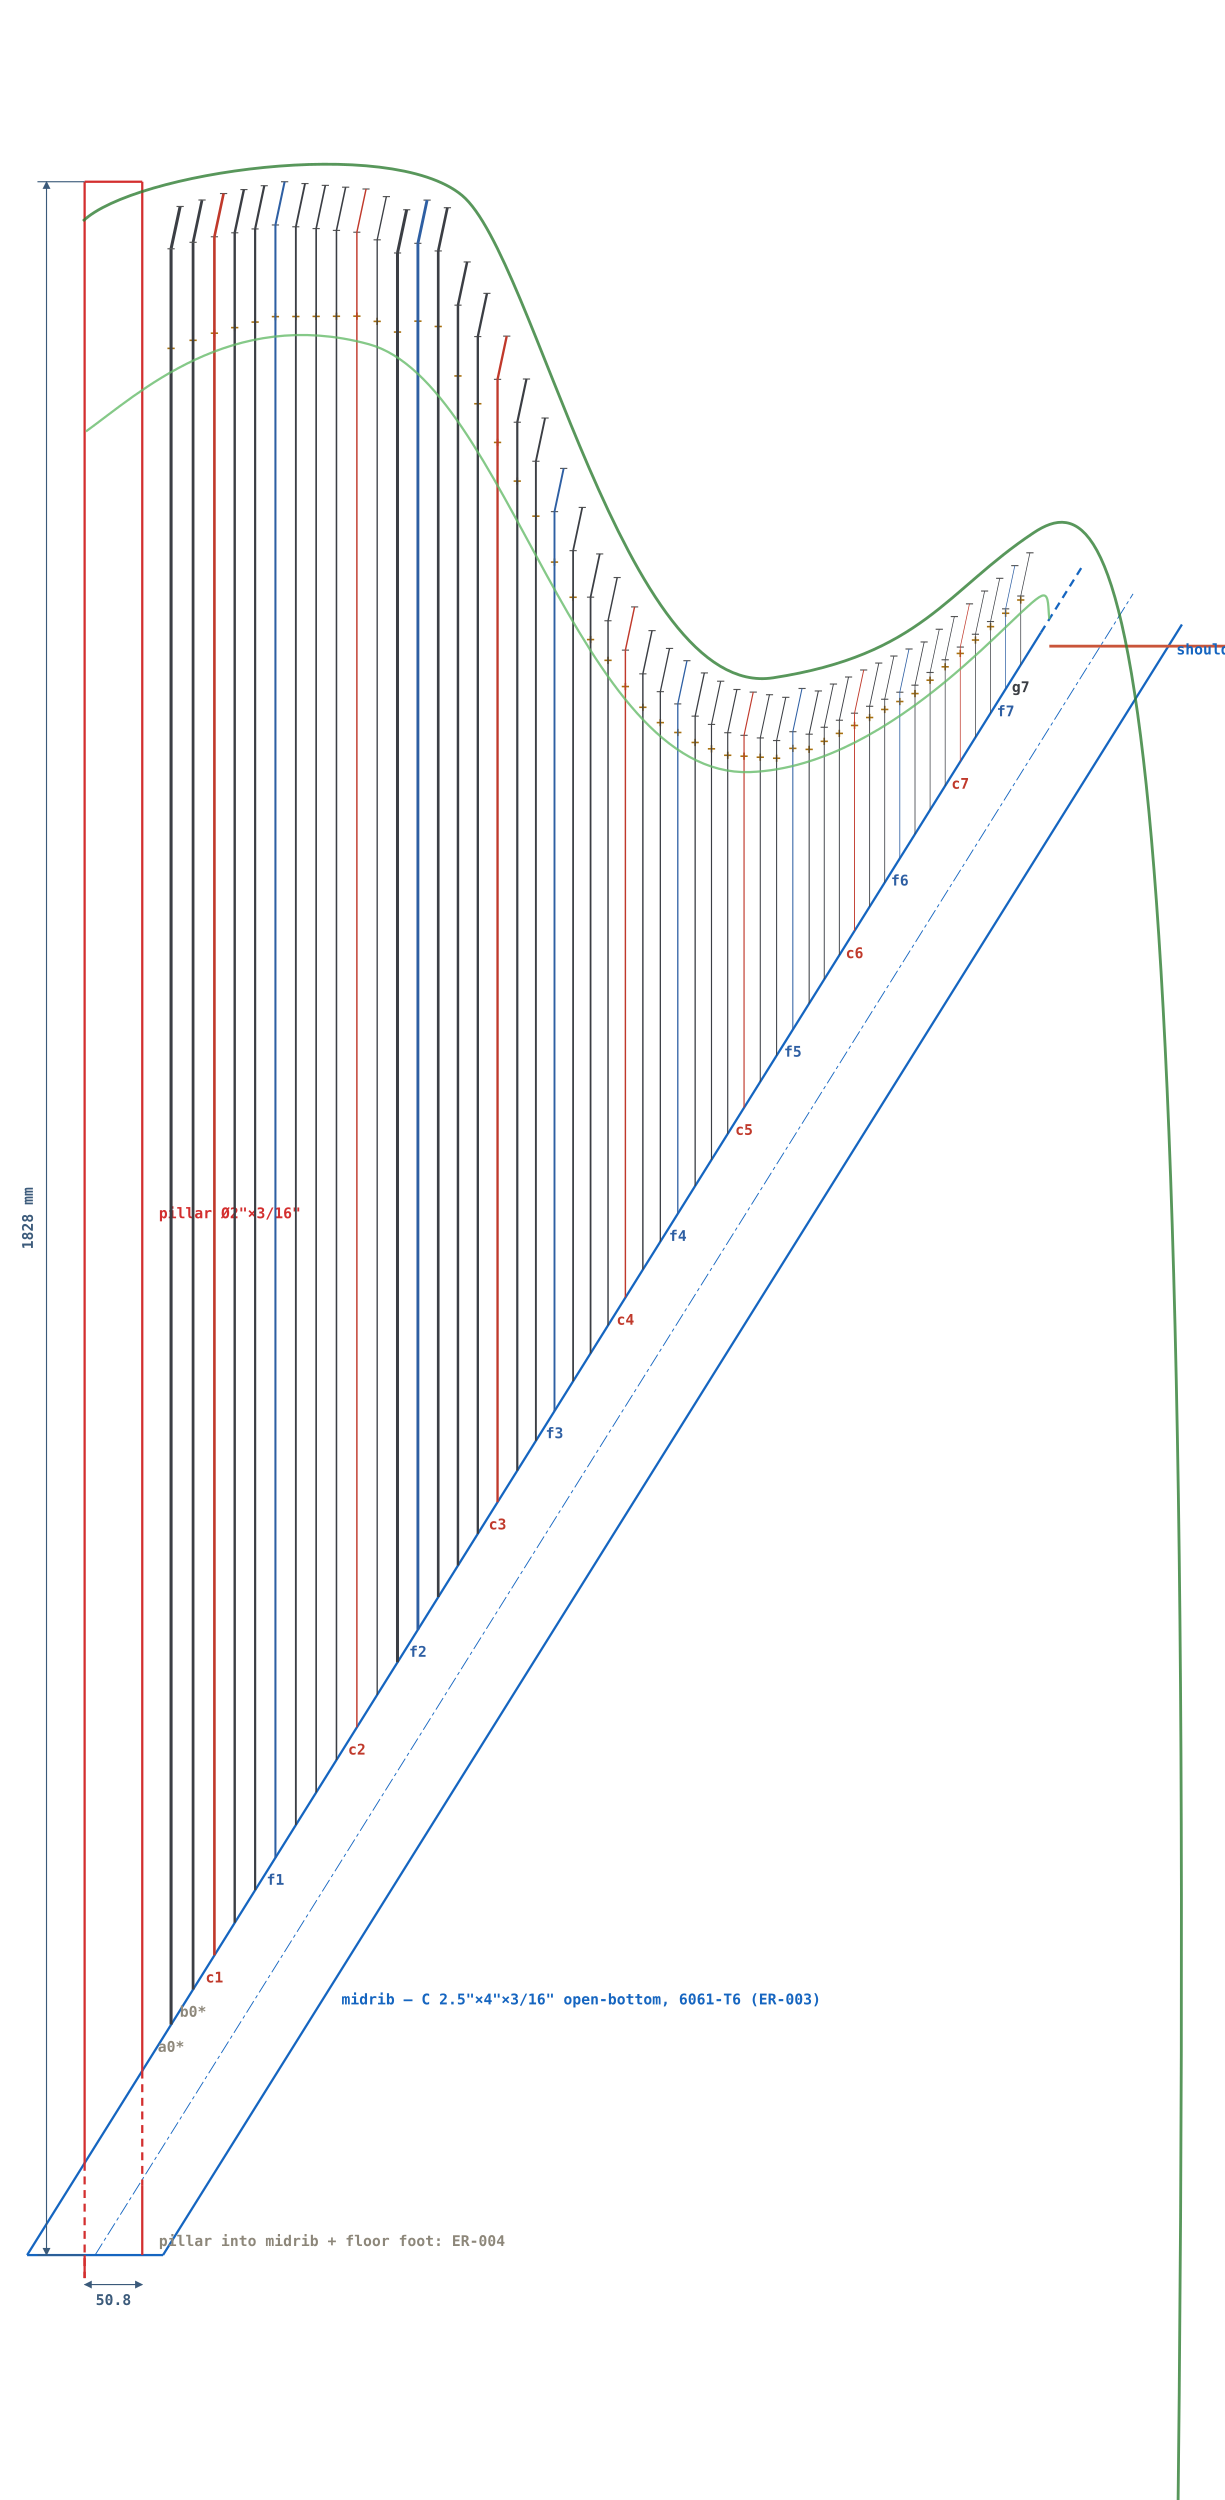
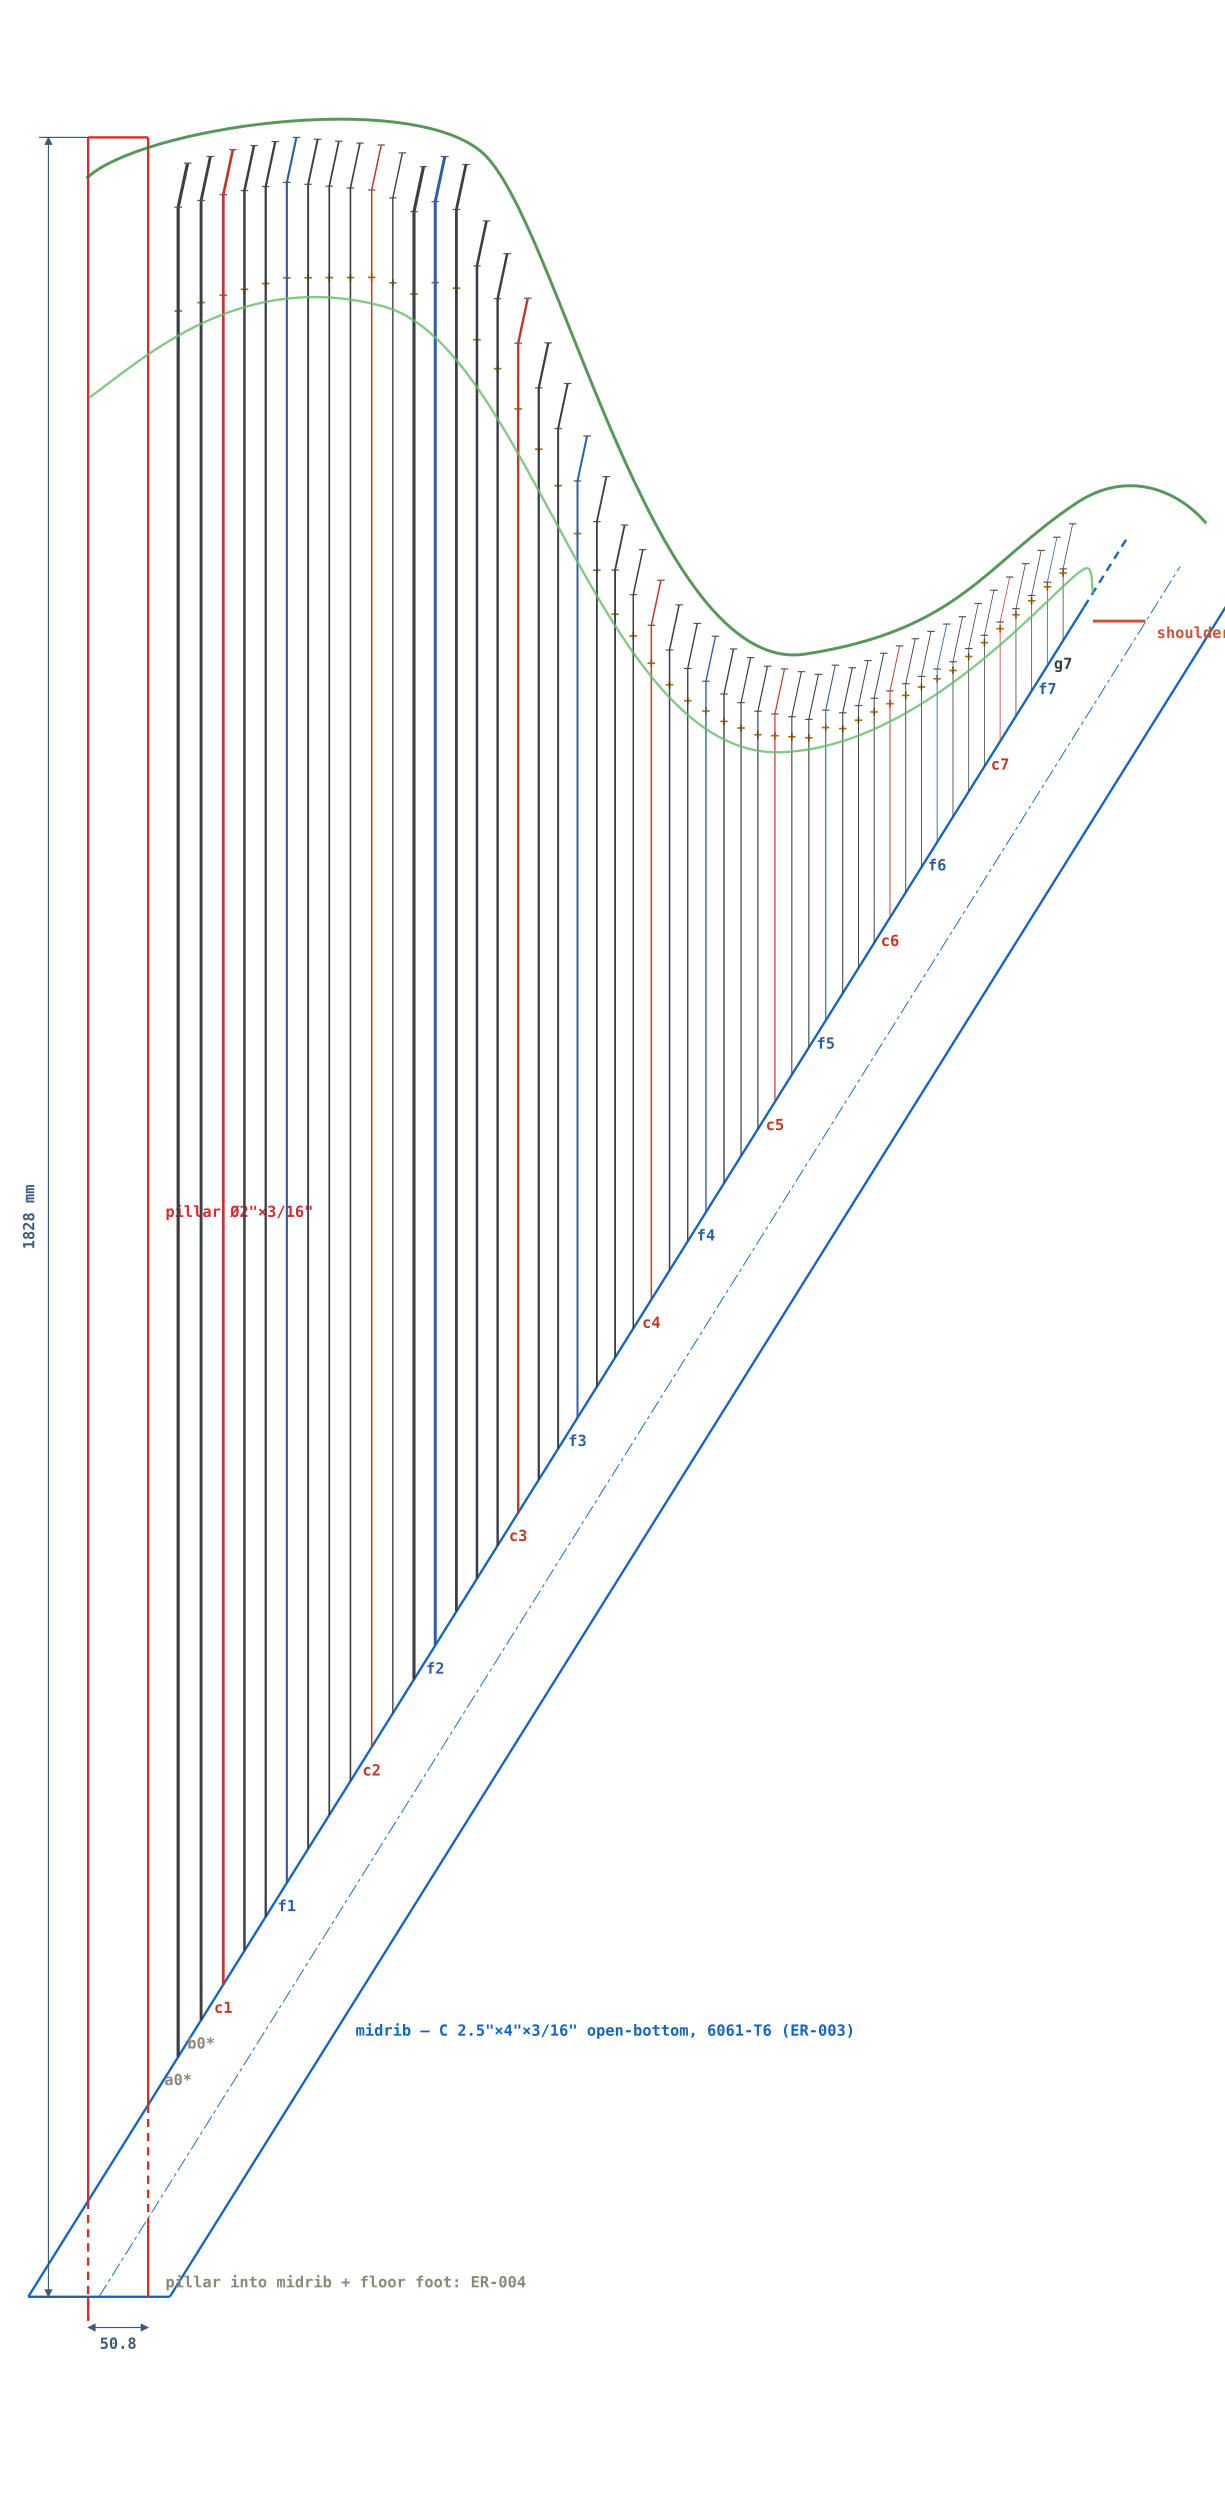
- <svg xmlns="http://www.w3.org/2000/svg" width="942mm" height="1924mm" viewBox="65 0 1079 1924">
+ <svg xmlns="http://www.w3.org/2000/svg" width="942mm" height="1924mm" viewBox="65 0 1036 1924">
  <style>.nl{font-size:13px;font-weight:700;font-family:ui-monospace,Menlo,Consolas,monospace}</style>
  <defs>
    <marker id="arr" viewBox="0 0 10 10" refX="9" refY="5" markerWidth="7" markerHeight="7" orient="auto-start-reverse">
      <path d="M0 0 L10 5 L0 10 z" fill="#3b5a7a" />
    </marker>
  </defs>
  <line x1="88.9" y1="1848.0" x2="982.6" y2="417.7" stroke="#1565c0" stroke-width="2" />
  <line x1="982.6" y1="417.7" x2="1020.7" y2="356.7" stroke="#1565c0" stroke-width="2" stroke-dasharray="7 5" />
  <line x1="208.7" y1="1848.0" x2="1106.9" y2="410.6" stroke="#1565c0" stroke-width="2" />
-   <line x1="990.0" y1="429.7" x2="1200.0" y2="429.7" stroke="#c9553a" stroke-width="2.5" />
-   <text x="1210" y="444" class="nl" fill="#c9553a">shoulder weld</text>
+   <line x1="990.0" y1="429.7" x2="1034.5" y2="429.7" stroke="#c9553a" stroke-width="2.5" />
+   <text x="1044" y="444" class="nl" fill="#c9553a">shoulder weld</text>
  <text x="1102" y="437" class="nl" fill="#1565c0">shoulder lap: ER-005</text>
  <line x1="88.9" y1="1848.0" x2="208.7" y2="1848.0" stroke="#1565c0" stroke-width="2" />
  <line x1="148.8" y1="1848.0" x2="1063.8" y2="383.6" stroke="#1565c0" stroke-width="0.8" stroke-dasharray="12 3 3 3" />
  <text x="366" y="1627" class="nl" fill="#1565c0">midrib — C 2.5"×4"×3/16" open-bottom, 6061-T6 (ER-003)</text>
  <line x1="139.6" y1="20.3" x2="139.6" y2="1766.7" stroke="#d32f2f" stroke-width="2" />
  <line x1="139.6" y1="1766.7" x2="139.6" y2="1868.3" stroke="#d32f2f" stroke-width="2" stroke-dasharray="7 5" />
  <line x1="139.6" y1="1868.3" x2="139.6" y2="1848.0" stroke="#d32f2f" stroke-width="2" />
  <line x1="190.4" y1="20.3" x2="190.4" y2="1685.4" stroke="#d32f2f" stroke-width="2" />
  <line x1="190.4" y1="1685.4" x2="190.4" y2="1787.0" stroke="#d32f2f" stroke-width="2" stroke-dasharray="7 5" />
  <line x1="190.4" y1="1787.0" x2="190.4" y2="1848.0" stroke="#d32f2f" stroke-width="2" />
  <line x1="139.6" y1="20.3" x2="190.4" y2="20.3" stroke="#d32f2f" stroke-width="2" />
  <text x="205" y="934" class="nl" fill="#d32f2f">pillar Ø2"×3/16"</text>
  <text x="205" y="1840" class="nl" fill="#8d877a">pillar into midrib + floor foot: ER-004</text>
  <g stroke="#3b5a7a" stroke-width="1" fill="none">
    <line x1="106" y1="20.3" x2="106" y2="1848.0" marker-start="url(#arr)" marker-end="url(#arr)" />
    <line x1="98" y1="20.3" x2="139.6" y2="20.3" />
    <line x1="98" y1="1848.0" x2="139.6" y2="1848.0" />
  </g>
  <text x="94" y="934" class="nl" fill="#3b5a7a" text-anchor="middle" transform="rotate(-90 94 934)">1828 mm</text>
  <g stroke="#3b5a7a" stroke-width="1" fill="none">
    <line x1="139.6" y1="1874.0" x2="190.4" y2="1874.0" marker-start="url(#arr)" marker-end="url(#arr)" />
  </g>
  <text x="165" y="1892" class="nl" fill="#3b5a7a" text-anchor="middle">50.8</text>
  <g stroke="#555" stroke-width="1.0" fill="none">
    <line x1="250.8" y1="68.8" x2="257.2" y2="68.8" />
    <line x1="258.9" y1="30.7" x2="265.3" y2="30.7" />
    <line x1="268.8" y1="65.3" x2="275.1" y2="65.3" />
    <line x1="276.9" y1="27.2" x2="283.2" y2="27.2" />
    <line x1="286.7" y1="61.9" x2="293.0" y2="61.9" />
    <line x1="294.8" y1="23.8" x2="301.1" y2="23.8" />
    <line x1="304.6" y1="58.4" x2="311.0" y2="58.4" />
    <line x1="312.7" y1="20.3" x2="319.1" y2="20.3" />
    <line x1="322.6" y1="60.0" x2="328.9" y2="60.0" />
    <line x1="330.7" y1="21.9" x2="337.0" y2="21.9" />
    <line x1="340.5" y1="61.6" x2="346.9" y2="61.6" />
    <line x1="348.6" y1="23.5" x2="355.0" y2="23.5" />
    <line x1="358.4" y1="63.2" x2="364.8" y2="63.2" />
    <line x1="366.5" y1="25.1" x2="372.9" y2="25.1" />
    <line x1="376.4" y1="64.8" x2="382.7" y2="64.8" />
    <line x1="384.5" y1="26.7" x2="390.8" y2="26.7" />
    <line x1="394.3" y1="71.5" x2="400.7" y2="71.5" />
    <line x1="402.4" y1="33.4" x2="408.8" y2="33.4" />
    <line x1="412.3" y1="83.1" x2="418.6" y2="83.1" />
    <line x1="420.4" y1="45.0" x2="426.7" y2="45.0" />
    <line x1="430.2" y1="74.6" x2="436.5" y2="74.6" />
    <line x1="438.3" y1="36.5" x2="444.7" y2="36.5" />
    <line x1="448.1" y1="81.3" x2="454.5" y2="81.3" />
    <line x1="456.2" y1="43.2" x2="462.6" y2="43.2" />
    <line x1="465.6" y1="129.1" x2="471.9" y2="129.1" />
    <line x1="473.7" y1="91.0" x2="480.0" y2="91.0" />
    <line x1="483.0" y1="156.8" x2="489.3" y2="156.8" />
    <line x1="491.1" y1="118.7" x2="497.4" y2="118.7" />
    <line x1="500.4" y1="194.5" x2="506.8" y2="194.5" />
    <line x1="508.5" y1="156.4" x2="514.9" y2="156.4" />
    <line x1="517.8" y1="232.3" x2="524.2" y2="232.3" />
    <line x1="525.9" y1="194.2" x2="532.3" y2="194.2" />
    <line x1="534.2" y1="266.7" x2="540.6" y2="266.7" />
    <line x1="542.3" y1="228.6" x2="548.7" y2="228.6" />
    <line x1="550.6" y1="311.1" x2="557.0" y2="311.1" />
    <line x1="558.7" y1="273.0" x2="565.1" y2="273.0" />
    <line x1="567.0" y1="345.5" x2="573.4" y2="345.5" />
    <line x1="575.1" y1="307.4" x2="581.5" y2="307.4" />
    <line x1="582.4" y1="386.5" x2="588.8" y2="386.5" />
    <line x1="590.5" y1="348.4" x2="596.8" y2="348.4" />
    <line x1="597.8" y1="407.3" x2="604.1" y2="407.3" />
    <line x1="605.9" y1="369.2" x2="612.2" y2="369.2" />
    <line x1="613.2" y1="433.2" x2="619.5" y2="433.2" />
    <line x1="621.3" y1="395.1" x2="627.6" y2="395.1" />
    <line x1="628.5" y1="454.1" x2="634.9" y2="454.1" />
    <line x1="636.6" y1="416.0" x2="643.0" y2="416.0" />
    <line x1="643.9" y1="469.8" x2="650.3" y2="469.8" />
    <line x1="652.0" y1="431.7" x2="658.4" y2="431.7" />
    <line x1="659.3" y1="480.6" x2="665.6" y2="480.6" />
    <line x1="667.4" y1="442.5" x2="673.7" y2="442.5" />
    <line x1="674.6" y1="491.4" x2="681.0" y2="491.4" />
    <line x1="682.8" y1="453.3" x2="689.1" y2="453.3" />
    <line x1="689.0" y1="498.7" x2="695.4" y2="498.7" />
    <line x1="697.1" y1="460.6" x2="703.5" y2="460.6" />
    <line x1="703.4" y1="506.0" x2="709.7" y2="506.0" />
    <line x1="711.5" y1="467.9" x2="717.8" y2="467.9" />
    <line x1="717.7" y1="508.3" x2="724.1" y2="508.3" />
    <line x1="725.8" y1="470.2" x2="732.2" y2="470.2" />
    <line x1="732.1" y1="510.6" x2="738.4" y2="510.6" />
    <line x1="740.2" y1="472.5" x2="746.5" y2="472.5" />
    <line x1="746.4" y1="512.9" x2="752.8" y2="512.9" />
    <line x1="754.5" y1="474.8" x2="760.9" y2="474.8" />
    <line x1="760.8" y1="505.1" x2="767.1" y2="505.1" />
    <line x1="768.9" y1="467.0" x2="775.2" y2="467.0" />
    <line x1="775.1" y1="507.3" x2="781.5" y2="507.3" />
    <line x1="783.2" y1="469.2" x2="789.6" y2="469.2" />
    <line x1="788.4" y1="501.2" x2="794.8" y2="501.2" />
    <line x1="796.5" y1="463.1" x2="802.9" y2="463.1" />
    <line x1="801.8" y1="495.0" x2="808.1" y2="495.0" />
    <line x1="809.9" y1="456.9" x2="816.2" y2="456.9" />
    <line x1="815.1" y1="488.8" x2="821.4" y2="488.8" />
    <line x1="823.2" y1="450.7" x2="829.5" y2="450.7" />
    <line x1="828.4" y1="482.7" x2="834.8" y2="482.7" />
    <line x1="836.5" y1="444.6" x2="842.8" y2="444.6" />
    <line x1="841.7" y1="476.5" x2="848.1" y2="476.5" />
    <line x1="849.8" y1="438.4" x2="856.2" y2="438.4" />
    <line x1="855.1" y1="470.3" x2="861.4" y2="470.3" />
    <line x1="863.2" y1="432.2" x2="869.5" y2="432.2" />
    <line x1="868.4" y1="464.1" x2="874.7" y2="464.1" />
    <line x1="876.5" y1="426.0" x2="882.8" y2="426.0" />
    <line x1="881.7" y1="452.9" x2="888.1" y2="452.9" />
    <line x1="889.8" y1="414.8" x2="896.2" y2="414.8" />
    <line x1="895.0" y1="441.7" x2="901.4" y2="441.7" />
    <line x1="903.1" y1="403.6" x2="909.5" y2="403.6" />
    <line x1="908.4" y1="430.5" x2="914.7" y2="430.5" />
    <line x1="916.5" y1="392.4" x2="922.8" y2="392.4" />
    <line x1="921.7" y1="419.2" x2="928.0" y2="419.2" />
    <line x1="929.8" y1="381.1" x2="936.1" y2="381.1" />
    <line x1="935.0" y1="408.0" x2="941.3" y2="408.0" />
    <line x1="943.1" y1="369.9" x2="949.5" y2="369.9" />
    <line x1="948.3" y1="396.8" x2="954.7" y2="396.8" />
    <line x1="956.4" y1="358.7" x2="962.8" y2="358.7" />
    <line x1="961.7" y1="385.5" x2="968.0" y2="385.5" />
    <line x1="969.7" y1="347.4" x2="976.1" y2="347.4" />
  </g>
  <line x1="254.0" y1="68.8" x2="262.1" y2="30.7" stroke="#c0392b" stroke-width="2.311" />
  <line x1="271.9" y1="65.3" x2="280.0" y2="27.2" stroke="#3b3e44" stroke-width="2.108" />
  <line x1="289.9" y1="61.9" x2="298.0" y2="23.8" stroke="#3b3e44" stroke-width="1.930" />
  <line x1="307.8" y1="58.4" x2="315.9" y2="20.3" stroke="#2e5fa3" stroke-width="1.803" />
  <line x1="325.8" y1="60.0" x2="333.9" y2="21.9" stroke="#3b3e44" stroke-width="1.626" />
  <line x1="343.7" y1="61.6" x2="351.8" y2="23.5" stroke="#3b3e44" stroke-width="1.448" />
  <line x1="361.6" y1="63.2" x2="369.7" y2="25.1" stroke="#3b3e44" stroke-width="1.372" />
  <line x1="379.6" y1="64.8" x2="387.7" y2="26.7" stroke="#c0392b" stroke-width="1.270" />
  <line x1="397.5" y1="71.5" x2="405.6" y2="33.4" stroke="#3b3e44" stroke-width="1.168" />
  <line x1="415.4" y1="83.1" x2="423.5" y2="45.0" stroke="#3b3e44" stroke-width="2.642" />
  <line x1="433.4" y1="74.6" x2="441.5" y2="36.5" stroke="#2e5fa3" stroke-width="2.540" />
  <line x1="451.3" y1="81.3" x2="459.4" y2="43.2" stroke="#3b3e44" stroke-width="2.337" />
  <line x1="468.7" y1="129.1" x2="476.8" y2="91.0" stroke="#3b3e44" stroke-width="2.184" />
  <line x1="486.2" y1="156.8" x2="494.3" y2="118.7" stroke="#3b3e44" stroke-width="2.057" />
  <line x1="503.6" y1="194.5" x2="511.7" y2="156.4" stroke="#c0392b" stroke-width="2.057" />
  <line x1="521.0" y1="232.3" x2="529.1" y2="194.2" stroke="#3b3e44" stroke-width="1.930" />
  <line x1="537.4" y1="266.7" x2="545.5" y2="228.6" stroke="#3b3e44" stroke-width="1.676" />
  <line x1="553.8" y1="311.1" x2="561.9" y2="273.0" stroke="#2e5fa3" stroke-width="1.676" />
  <line x1="570.2" y1="345.5" x2="578.3" y2="307.4" stroke="#3b3e44" stroke-width="1.549" />
  <line x1="585.6" y1="386.5" x2="593.7" y2="348.4" stroke="#3b3e44" stroke-width="1.549" />
  <line x1="601.0" y1="407.3" x2="609.1" y2="369.2" stroke="#3b3e44" stroke-width="1.270" />
  <line x1="616.3" y1="433.2" x2="624.4" y2="395.1" stroke="#c0392b" stroke-width="1.270" />
  <line x1="631.7" y1="454.1" x2="639.8" y2="416.0" stroke="#3b3e44" stroke-width="1.270" />
  <line x1="647.1" y1="469.8" x2="655.2" y2="431.7" stroke="#3b3e44" stroke-width="1.143" />
  <line x1="662.5" y1="480.6" x2="670.6" y2="442.5" stroke="#2e5fa3" stroke-width="1.143" />
  <line x1="677.8" y1="491.4" x2="685.9" y2="453.3" stroke="#3b3e44" stroke-width="1.143" />
  <line x1="692.2" y1="498.7" x2="700.3" y2="460.6" stroke="#3b3e44" stroke-width="1.016" />
  <line x1="706.5" y1="506.0" x2="714.6" y2="467.9" stroke="#3b3e44" stroke-width="1.016" />
  <line x1="720.9" y1="508.3" x2="729.0" y2="470.2" stroke="#c0392b" stroke-width="1.016" />
  <line x1="735.2" y1="510.6" x2="743.3" y2="472.5" stroke="#3b3e44" stroke-width="0.914" />
  <line x1="749.6" y1="512.9" x2="757.7" y2="474.8" stroke="#3b3e44" stroke-width="0.914" />
  <line x1="763.9" y1="505.1" x2="772.0" y2="467.0" stroke="#2e5fa3" stroke-width="0.914" />
  <line x1="778.3" y1="507.3" x2="786.4" y2="469.2" stroke="#3b3e44" stroke-width="0.914" />
  <line x1="791.6" y1="501.2" x2="799.7" y2="463.1" stroke="#3b3e44" stroke-width="0.813" />
  <line x1="804.9" y1="495.0" x2="813.0" y2="456.9" stroke="#3b3e44" stroke-width="0.813" />
  <line x1="818.3" y1="488.8" x2="826.4" y2="450.7" stroke="#c0392b" stroke-width="0.813" />
  <line x1="831.6" y1="482.7" x2="839.7" y2="444.6" stroke="#3b3e44" stroke-width="0.762" />
  <line x1="844.9" y1="476.5" x2="853.0" y2="438.4" stroke="#3b3e44" stroke-width="0.711" />
  <line x1="858.2" y1="470.3" x2="866.3" y2="432.2" stroke="#2e5fa3" stroke-width="0.711" />
  <line x1="871.6" y1="464.1" x2="879.7" y2="426.0" stroke="#3b3e44" stroke-width="0.711" />
  <line x1="884.9" y1="452.9" x2="893.0" y2="414.8" stroke="#3b3e44" stroke-width="0.635" />
  <line x1="898.2" y1="441.7" x2="906.3" y2="403.6" stroke="#3b3e44" stroke-width="0.635" />
  <line x1="911.5" y1="430.5" x2="919.6" y2="392.4" stroke="#c0392b" stroke-width="0.635" />
  <line x1="924.9" y1="419.2" x2="933.0" y2="381.1" stroke="#3b3e44" stroke-width="0.635" />
  <line x1="938.2" y1="408.0" x2="946.3" y2="369.9" stroke="#3b3e44" stroke-width="0.635" />
  <line x1="951.5" y1="396.8" x2="959.6" y2="358.7" stroke="#2e5fa3" stroke-width="0.635" />
  <line x1="964.8" y1="385.5" x2="972.9" y2="347.4" stroke="#3b3e44" stroke-width="0.635" />
  <g stroke="#a8700f" stroke-width="1.4">
    <line x1="250.8" y1="153.8" x2="257.2" y2="153.8" />
    <line x1="254.0" y1="150.6" x2="254.0" y2="157.0" />
  </g>
  <g stroke="#a8700f" stroke-width="1.4">
    <line x1="268.7" y1="148.9" x2="275.1" y2="148.9" />
    <line x1="271.9" y1="145.7" x2="271.9" y2="152.1" />
  </g>
  <g stroke="#a8700f" stroke-width="1.4">
    <line x1="286.7" y1="144.0" x2="293.1" y2="144.0" />
    <line x1="289.9" y1="140.8" x2="289.9" y2="147.2" />
  </g>
  <g stroke="#a8700f" stroke-width="1.4">
    <line x1="304.6" y1="139.2" x2="311.0" y2="139.2" />
    <line x1="307.8" y1="136.0" x2="307.8" y2="142.4" />
  </g>
  <g stroke="#a8700f" stroke-width="1.4">
    <line x1="322.6" y1="139.1" x2="329.0" y2="139.1" />
    <line x1="325.8" y1="135.9" x2="325.8" y2="142.3" />
  </g>
  <g stroke="#a8700f" stroke-width="1.4">
    <line x1="340.5" y1="139.0" x2="346.9" y2="139.0" />
    <line x1="343.7" y1="135.8" x2="343.7" y2="142.2" />
  </g>
  <g stroke="#a8700f" stroke-width="1.4">
    <line x1="358.4" y1="138.9" x2="364.8" y2="138.9" />
    <line x1="361.6" y1="135.7" x2="361.6" y2="142.1" />
  </g>
  <g stroke="#a8700f" stroke-width="1.4">
    <line x1="376.4" y1="138.8" x2="382.8" y2="138.8" />
    <line x1="379.6" y1="135.6" x2="379.6" y2="142.0" />
  </g>
  <g stroke="#a8700f" stroke-width="1.4">
    <line x1="394.3" y1="143.4" x2="400.7" y2="143.4" />
    <line x1="397.5" y1="140.2" x2="397.5" y2="146.6" />
  </g>
  <g stroke="#a8700f" stroke-width="1.4">
    <line x1="412.2" y1="152.8" x2="418.6" y2="152.8" />
    <line x1="415.4" y1="149.6" x2="415.4" y2="156.0" />
  </g>
  <g stroke="#a8700f" stroke-width="1.4">
    <line x1="430.2" y1="143.2" x2="436.6" y2="143.2" />
    <line x1="433.4" y1="140.0" x2="433.4" y2="146.4" />
  </g>
  <g stroke="#a8700f" stroke-width="1.4">
    <line x1="448.1" y1="147.9" x2="454.5" y2="147.9" />
    <line x1="451.3" y1="144.7" x2="451.3" y2="151.1" />
  </g>
  <g stroke="#a8700f" stroke-width="1.4">
    <line x1="465.5" y1="191.5" x2="471.9" y2="191.5" />
    <line x1="468.7" y1="188.3" x2="468.7" y2="194.7" />
  </g>
  <g stroke="#a8700f" stroke-width="1.4">
    <line x1="483.0" y1="216.0" x2="489.4" y2="216.0" />
    <line x1="486.2" y1="212.8" x2="486.2" y2="219.2" />
  </g>
  <g stroke="#a8700f" stroke-width="1.4">
    <line x1="500.4" y1="250.1" x2="506.8" y2="250.1" />
    <line x1="503.6" y1="246.9" x2="503.6" y2="253.3" />
  </g>
  <g stroke="#a8700f" stroke-width="1.4">
    <line x1="517.8" y1="284.2" x2="524.2" y2="284.2" />
    <line x1="521.0" y1="281.0" x2="521.0" y2="287.4" />
  </g>
  <g stroke="#a8700f" stroke-width="1.4">
    <line x1="534.2" y1="315.1" x2="540.6" y2="315.1" />
    <line x1="537.4" y1="311.9" x2="537.4" y2="318.3" />
  </g>
  <g stroke="#a8700f" stroke-width="1.4">
    <line x1="550.6" y1="355.6" x2="557.0" y2="355.6" />
    <line x1="553.8" y1="352.4" x2="553.8" y2="358.8" />
  </g>
  <g stroke="#a8700f" stroke-width="1.4">
    <line x1="567.0" y1="386.6" x2="573.4" y2="386.6" />
    <line x1="570.2" y1="383.4" x2="570.2" y2="389.8" />
  </g>
  <g stroke="#a8700f" stroke-width="1.4">
    <line x1="582.4" y1="423.9" x2="588.8" y2="423.9" />
    <line x1="585.6" y1="420.7" x2="585.6" y2="427.1" />
  </g>
  <g stroke="#a8700f" stroke-width="1.4">
    <line x1="597.8" y1="442.2" x2="604.2" y2="442.2" />
    <line x1="601.0" y1="439.0" x2="601.0" y2="445.4" />
  </g>
  <g stroke="#a8700f" stroke-width="1.4">
    <line x1="613.1" y1="465.3" x2="619.5" y2="465.3" />
    <line x1="616.3" y1="462.1" x2="616.3" y2="468.5" />
  </g>
  <g stroke="#a8700f" stroke-width="1.4">
    <line x1="628.5" y1="483.6" x2="634.9" y2="483.6" />
    <line x1="631.7" y1="480.4" x2="631.7" y2="486.8" />
  </g>
  <g stroke="#a8700f" stroke-width="1.4">
    <line x1="643.9" y1="497.1" x2="650.3" y2="497.1" />
    <line x1="647.1" y1="493.9" x2="647.1" y2="500.3" />
  </g>
  <g stroke="#a8700f" stroke-width="1.4">
    <line x1="659.3" y1="505.8" x2="665.7" y2="505.8" />
    <line x1="662.5" y1="502.6" x2="662.5" y2="509.0" />
  </g>
  <g stroke="#a8700f" stroke-width="1.4">
    <line x1="674.6" y1="514.6" x2="681.0" y2="514.6" />
    <line x1="677.8" y1="511.4" x2="677.8" y2="517.8" />
  </g>
  <g stroke="#a8700f" stroke-width="1.4">
    <line x1="689.0" y1="520.2" x2="695.4" y2="520.2" />
    <line x1="692.2" y1="517.0" x2="692.2" y2="523.4" />
  </g>
  <g stroke="#a8700f" stroke-width="1.4">
    <line x1="703.3" y1="525.9" x2="709.7" y2="525.9" />
    <line x1="706.5" y1="522.7" x2="706.5" y2="529.1" />
  </g>
  <g stroke="#a8700f" stroke-width="1.4">
    <line x1="717.7" y1="526.7" x2="724.1" y2="526.7" />
    <line x1="720.9" y1="523.5" x2="720.9" y2="529.9" />
  </g>
  <g stroke="#a8700f" stroke-width="1.4">
    <line x1="732.0" y1="527.6" x2="738.4" y2="527.6" />
    <line x1="735.2" y1="524.4" x2="735.2" y2="530.8" />
  </g>
  <g stroke="#a8700f" stroke-width="1.4">
    <line x1="746.4" y1="528.5" x2="752.8" y2="528.5" />
    <line x1="749.6" y1="525.3" x2="749.6" y2="531.7" />
  </g>
  <g stroke="#a8700f" stroke-width="1.4">
    <line x1="760.7" y1="519.8" x2="767.1" y2="519.8" />
    <line x1="763.9" y1="516.6" x2="763.9" y2="523.0" />
  </g>
  <g stroke="#a8700f" stroke-width="1.4">
    <line x1="775.1" y1="520.7" x2="781.5" y2="520.7" />
    <line x1="778.3" y1="517.5" x2="778.3" y2="523.9" />
  </g>
  <g stroke="#a8700f" stroke-width="1.4">
    <line x1="788.4" y1="513.6" x2="794.8" y2="513.6" />
    <line x1="791.6" y1="510.4" x2="791.6" y2="516.8" />
  </g>
  <g stroke="#a8700f" stroke-width="1.4">
    <line x1="801.7" y1="506.6" x2="808.1" y2="506.6" />
    <line x1="804.9" y1="503.4" x2="804.9" y2="509.8" />
  </g>
  <g stroke="#a8700f" stroke-width="1.4">
    <line x1="815.1" y1="499.6" x2="821.5" y2="499.6" />
    <line x1="818.3" y1="496.4" x2="818.3" y2="502.8" />
  </g>
  <g stroke="#a8700f" stroke-width="1.4">
    <line x1="828.4" y1="492.6" x2="834.8" y2="492.6" />
    <line x1="831.6" y1="489.4" x2="831.6" y2="495.8" />
  </g>
  <g stroke="#a8700f" stroke-width="1.4">
    <line x1="841.7" y1="485.5" x2="848.1" y2="485.5" />
    <line x1="844.9" y1="482.3" x2="844.9" y2="488.7" />
  </g>
  <g stroke="#a8700f" stroke-width="1.4">
    <line x1="855.0" y1="478.5" x2="861.4" y2="478.5" />
    <line x1="858.2" y1="475.3" x2="858.2" y2="481.7" />
  </g>
  <g stroke="#a8700f" stroke-width="1.4">
    <line x1="868.4" y1="471.5" x2="874.8" y2="471.5" />
    <line x1="871.6" y1="468.3" x2="871.6" y2="474.7" />
  </g>
  <g stroke="#a8700f" stroke-width="1.4">
    <line x1="881.7" y1="459.7" x2="888.1" y2="459.7" />
    <line x1="884.9" y1="456.5" x2="884.9" y2="462.9" />
  </g>
  <g stroke="#a8700f" stroke-width="1.4">
    <line x1="895.0" y1="447.9" x2="901.4" y2="447.9" />
    <line x1="898.2" y1="444.7" x2="898.2" y2="451.1" />
  </g>
  <g stroke="#a8700f" stroke-width="1.4">
    <line x1="908.3" y1="436.1" x2="914.7" y2="436.1" />
    <line x1="911.5" y1="432.9" x2="911.5" y2="439.3" />
  </g>
  <g stroke="#a8700f" stroke-width="1.4">
    <line x1="921.7" y1="424.3" x2="928.1" y2="424.3" />
    <line x1="924.9" y1="421.1" x2="924.9" y2="427.5" />
  </g>
  <g stroke="#a8700f" stroke-width="1.4">
    <line x1="935.0" y1="412.5" x2="941.4" y2="412.5" />
    <line x1="938.2" y1="409.3" x2="938.2" y2="415.7" />
  </g>
  <g stroke="#a8700f" stroke-width="1.4">
    <line x1="948.3" y1="400.7" x2="954.7" y2="400.7" />
    <line x1="951.5" y1="397.5" x2="951.5" y2="403.9" />
  </g>
  <g stroke="#a8700f" stroke-width="1.4">
    <line x1="961.6" y1="389.0" x2="968.0" y2="389.0" />
    <line x1="964.8" y1="385.8" x2="964.8" y2="392.2" />
  </g>
  <g stroke="#a8700f" stroke-width="1.4">
    <line x1="232.0" y1="160.1" x2="238.4" y2="160.1" />
    <line x1="235.2" y1="156.9" x2="235.2" y2="163.3" />
  </g>
  <g stroke="#a8700f" stroke-width="1.4">
    <line x1="212.6" y1="167.2" x2="219.0" y2="167.2" />
    <line x1="215.8" y1="164.0" x2="215.8" y2="170.4" />
  </g>
  <line x1="964.8" y1="446.2" x2="964.8" y2="385.5" stroke="#3b3e44" stroke-width="0.635" />
  <text x="964.8" y="470.2" class="nl" fill="#3b3e44" text-anchor="middle">g7</text>
  <line x1="951.5" y1="467.5" x2="951.5" y2="396.8" stroke="#2e5fa3" stroke-width="0.635" />
  <text x="951.5" y="491.5" class="nl" fill="#2e5fa3" text-anchor="middle">f7</text>
  <line x1="938.2" y1="488.8" x2="938.2" y2="408.0" stroke="#3b3e44" stroke-width="0.635" />
  <line x1="924.9" y1="510.1" x2="924.9" y2="419.2" stroke="#3b3e44" stroke-width="0.635" />
  <line x1="911.5" y1="531.4" x2="911.5" y2="430.5" stroke="#c0392b" stroke-width="0.635" />
  <text x="911.5" y="555.4" class="nl" fill="#c0392b" text-anchor="middle">c7</text>
  <line x1="898.2" y1="552.8" x2="898.2" y2="441.7" stroke="#3b3e44" stroke-width="0.635" />
  <line x1="884.9" y1="574.1" x2="884.9" y2="452.9" stroke="#3b3e44" stroke-width="0.635" />
  <line x1="871.6" y1="595.4" x2="871.6" y2="464.1" stroke="#3b3e44" stroke-width="0.711" />
  <line x1="858.2" y1="616.7" x2="858.2" y2="470.3" stroke="#2e5fa3" stroke-width="0.711" />
  <text x="858.2" y="640.7" class="nl" fill="#2e5fa3" text-anchor="middle">f6</text>
  <line x1="844.9" y1="638.1" x2="844.9" y2="476.5" stroke="#3b3e44" stroke-width="0.711" />
  <line x1="831.6" y1="659.4" x2="831.6" y2="482.7" stroke="#3b3e44" stroke-width="0.762" />
  <line x1="818.3" y1="680.7" x2="818.3" y2="488.8" stroke="#c0392b" stroke-width="0.813" />
  <text x="818.3" y="704.7" class="nl" fill="#c0392b" text-anchor="middle">c6</text>
  <line x1="804.9" y1="702.0" x2="804.9" y2="495.0" stroke="#3b3e44" stroke-width="0.813" />
  <line x1="791.6" y1="723.4" x2="791.6" y2="501.2" stroke="#3b3e44" stroke-width="0.813" />
  <line x1="778.3" y1="744.7" x2="778.3" y2="507.3" stroke="#3b3e44" stroke-width="0.914" />
  <line x1="763.9" y1="767.6" x2="763.9" y2="505.1" stroke="#2e5fa3" stroke-width="0.914" />
  <text x="763.9" y="791.6" class="nl" fill="#2e5fa3" text-anchor="middle">f5</text>
  <line x1="749.6" y1="790.6" x2="749.6" y2="512.9" stroke="#3b3e44" stroke-width="0.914" />
  <line x1="735.2" y1="813.6" x2="735.2" y2="510.6" stroke="#3b3e44" stroke-width="0.914" />
  <line x1="720.9" y1="836.5" x2="720.9" y2="508.3" stroke="#c0392b" stroke-width="1.016" />
  <text x="720.9" y="860.5" class="nl" fill="#c0392b" text-anchor="middle">c5</text>
  <line x1="706.5" y1="859.5" x2="706.5" y2="506.0" stroke="#3b3e44" stroke-width="1.016" />
  <line x1="692.2" y1="882.5" x2="692.2" y2="498.7" stroke="#3b3e44" stroke-width="1.016" />
  <line x1="677.8" y1="905.4" x2="677.8" y2="491.4" stroke="#3b3e44" stroke-width="1.143" />
  <line x1="662.5" y1="930.0" x2="662.5" y2="480.6" stroke="#2e5fa3" stroke-width="1.143" />
  <text x="662.5" y="954.0" class="nl" fill="#2e5fa3" text-anchor="middle">f4</text>
  <line x1="647.1" y1="954.6" x2="647.1" y2="469.8" stroke="#3b3e44" stroke-width="1.143" />
  <line x1="631.7" y1="979.2" x2="631.7" y2="454.1" stroke="#3b3e44" stroke-width="1.270" />
  <line x1="616.3" y1="1003.9" x2="616.3" y2="433.2" stroke="#c0392b" stroke-width="1.270" />
  <text x="616.3" y="1027.9" class="nl" fill="#c0392b" text-anchor="middle">c4</text>
  <line x1="601.0" y1="1028.5" x2="601.0" y2="407.3" stroke="#3b3e44" stroke-width="1.270" />
  <line x1="585.6" y1="1053.1" x2="585.6" y2="386.5" stroke="#3b3e44" stroke-width="1.549" />
  <line x1="570.2" y1="1077.7" x2="570.2" y2="345.5" stroke="#3b3e44" stroke-width="1.549" />
  <line x1="553.8" y1="1103.9" x2="553.8" y2="311.1" stroke="#2e5fa3" stroke-width="1.676" />
  <text x="553.8" y="1127.9" class="nl" fill="#2e5fa3" text-anchor="middle">f3</text>
  <line x1="537.4" y1="1130.2" x2="537.4" y2="266.7" stroke="#3b3e44" stroke-width="1.676" />
  <line x1="521.0" y1="1156.4" x2="521.0" y2="232.3" stroke="#3b3e44" stroke-width="1.930" />
  <line x1="503.6" y1="1184.3" x2="503.6" y2="194.5" stroke="#c0392b" stroke-width="2.057" />
  <text x="503.6" y="1208.3" class="nl" fill="#c0392b" text-anchor="middle">c3</text>
  <line x1="486.2" y1="1212.2" x2="486.2" y2="156.8" stroke="#3b3e44" stroke-width="2.057" />
  <line x1="468.7" y1="1240.1" x2="468.7" y2="129.1" stroke="#3b3e44" stroke-width="2.184" />
  <line x1="451.3" y1="1267.9" x2="451.3" y2="81.3" stroke="#3b3e44" stroke-width="2.337" />
  <line x1="433.4" y1="1296.6" x2="433.4" y2="74.6" stroke="#2e5fa3" stroke-width="2.540" />
  <text x="433.4" y="1320.6" class="nl" fill="#2e5fa3" text-anchor="middle">f2</text>
  <line x1="415.4" y1="1325.4" x2="415.4" y2="83.1" stroke="#3b3e44" stroke-width="2.642" />
  <line x1="397.5" y1="1354.1" x2="397.5" y2="71.5" stroke="#3b3e44" stroke-width="1.168" />
  <line x1="379.6" y1="1382.8" x2="379.6" y2="64.8" stroke="#c0392b" stroke-width="1.270" />
  <text x="379.6" y="1406.8" class="nl" fill="#c0392b" text-anchor="middle">c2</text>
  <line x1="361.6" y1="1411.5" x2="361.6" y2="63.2" stroke="#3b3e44" stroke-width="1.372" />
  <line x1="343.7" y1="1440.2" x2="343.7" y2="61.6" stroke="#3b3e44" stroke-width="1.448" />
  <line x1="325.8" y1="1468.9" x2="325.8" y2="60.0" stroke="#3b3e44" stroke-width="1.626" />
  <line x1="307.8" y1="1497.6" x2="307.8" y2="58.4" stroke="#2e5fa3" stroke-width="1.803" />
  <text x="307.8" y="1521.6" class="nl" fill="#2e5fa3" text-anchor="middle">f1</text>
  <line x1="289.9" y1="1526.3" x2="289.9" y2="61.9" stroke="#3b3e44" stroke-width="1.930" />
  <line x1="271.9" y1="1555.0" x2="271.9" y2="65.3" stroke="#3b3e44" stroke-width="2.108" />
  <line x1="254.0" y1="1583.7" x2="254.0" y2="68.8" stroke="#c0392b" stroke-width="2.311" />
  <text x="254.0" y="1607.7" class="nl" fill="#c0392b" text-anchor="middle">c1</text>
  <line x1="235.2" y1="1613.9" x2="235.2" y2="73.7" stroke="#3b3e44" stroke-width="2.426" />
  <line x1="235.2" y1="73.7" x2="243.1" y2="36.4" stroke="#3b3e44" stroke-width="2.426" />
  <g stroke="#555" stroke-width="1.0">
    <line x1="232.0" y1="73.7" x2="238.4" y2="73.7" />
    <line x1="239.9" y1="36.4" x2="246.3" y2="36.4" />
  </g>
  <text x="235.2" y="1637.9" class="nl" fill="#8d877a" text-anchor="middle">b0*</text>
  <line x1="215.8" y1="1644.8" x2="215.8" y2="79.4" stroke="#3b3e44" stroke-width="2.692" />
  <line x1="215.8" y1="79.4" x2="223.8" y2="42.1" stroke="#3b3e44" stroke-width="2.692" />
  <g stroke="#555" stroke-width="1.0">
    <line x1="212.6" y1="79.4" x2="219.0" y2="79.4" />
    <line x1="220.6" y1="42.1" x2="227.0" y2="42.1" />
  </g>
  <text x="215.8" y="1668.8" class="nl" fill="#8d877a" text-anchor="middle">a0*</text>
-   <path d="M 138.22,54.935 C 182.636,12.264 408.329,-20.833 472.261,32.301 536.194,85.436 615.437,477.81 746.634,457.583 877.832,437.356 899.005,380.96 976.112,329.784 c 77.107,-51.176 152.567,44.684 124.313,1982.978" fill="none" stroke="#2e7d32" stroke-width="2.5" opacity="0.8" />
+   <path d="M 138.22,54.935 C 182.636,12.264 408.329,-20.833 472.261,32.301 536.194,85.436 615.437,477.81 746.634,457.583 877.832,437.356 899.005,380.96 976.112,329.784 c 43.036,-28.563 85.56,-11.322 109.823,17.18" fill="none" stroke="#2e7d32" stroke-width="2.5" opacity="0.8" />
  <path d="m 140.746,240.416 c 46.266,-33.248 127.61,-109.938 249.248,-76.925 121.638,33.014 183.857,382.828 336.293,377.194 129.228,-4.776 242.909,-155.441 258.539,-155.713 5,-0.24 4,11 5.2,20.9" fill="none" stroke="#66bb6a" stroke-width="2.0" opacity="0.8" />
</svg>
